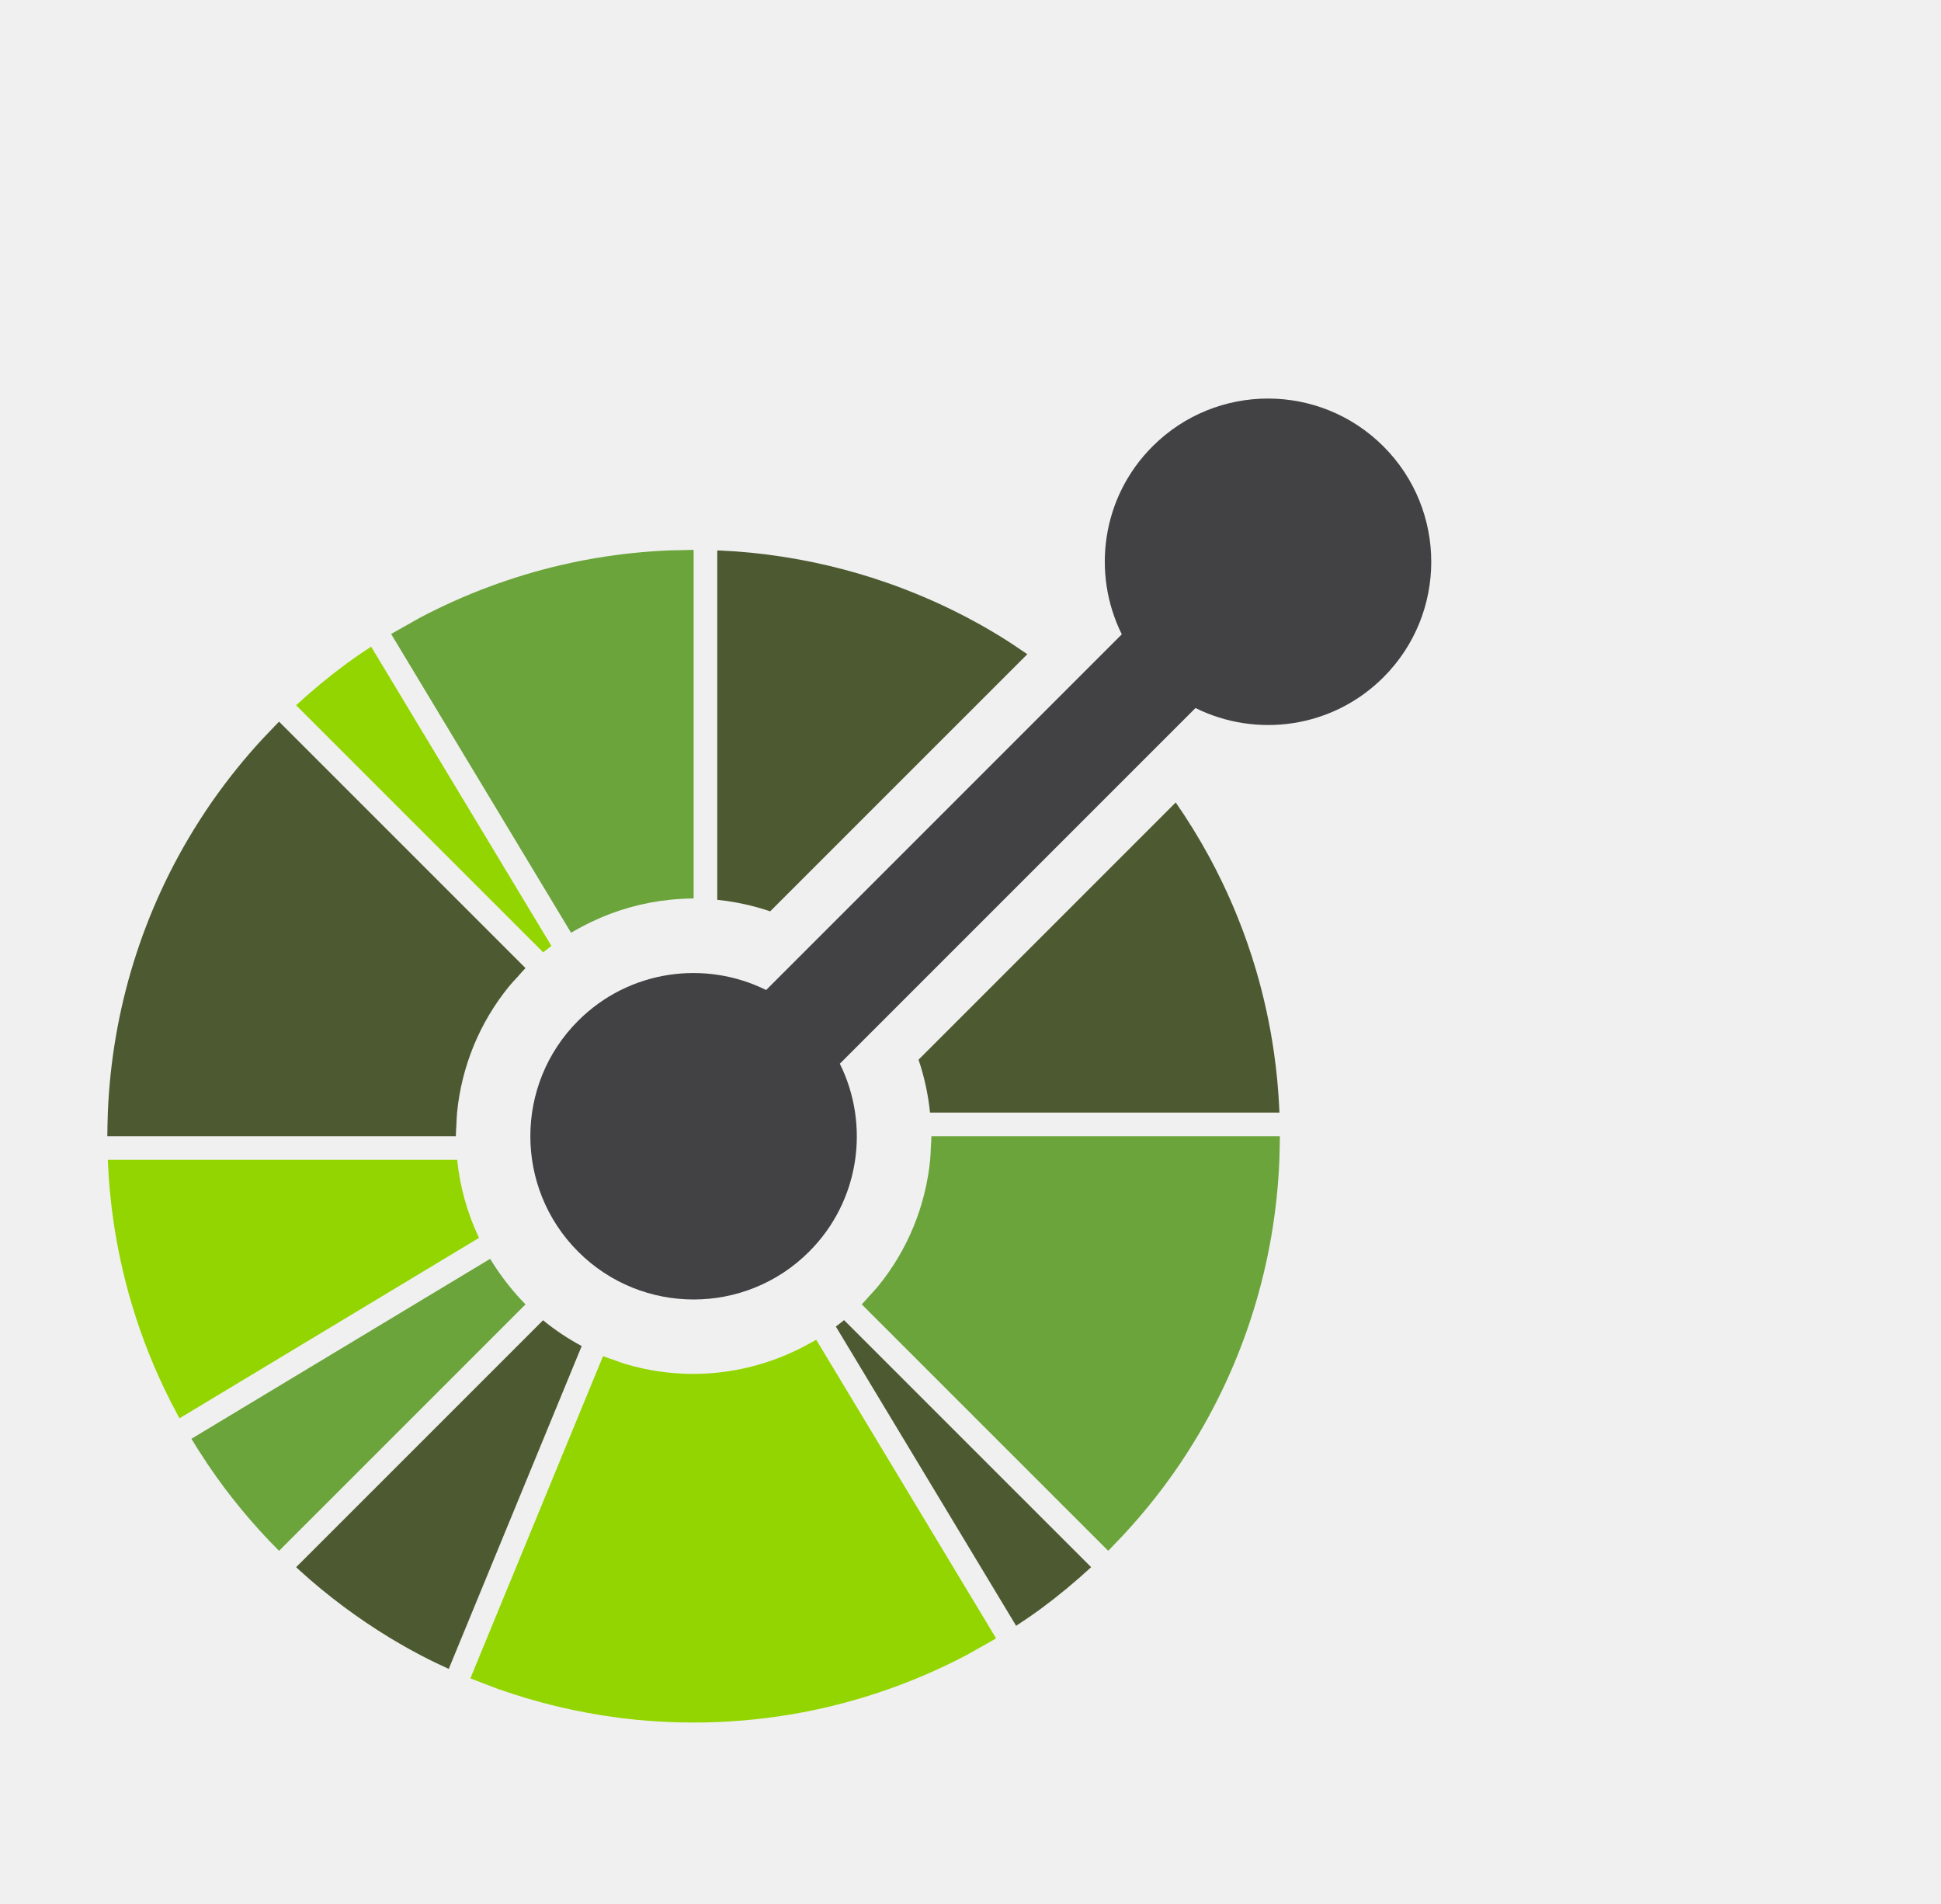
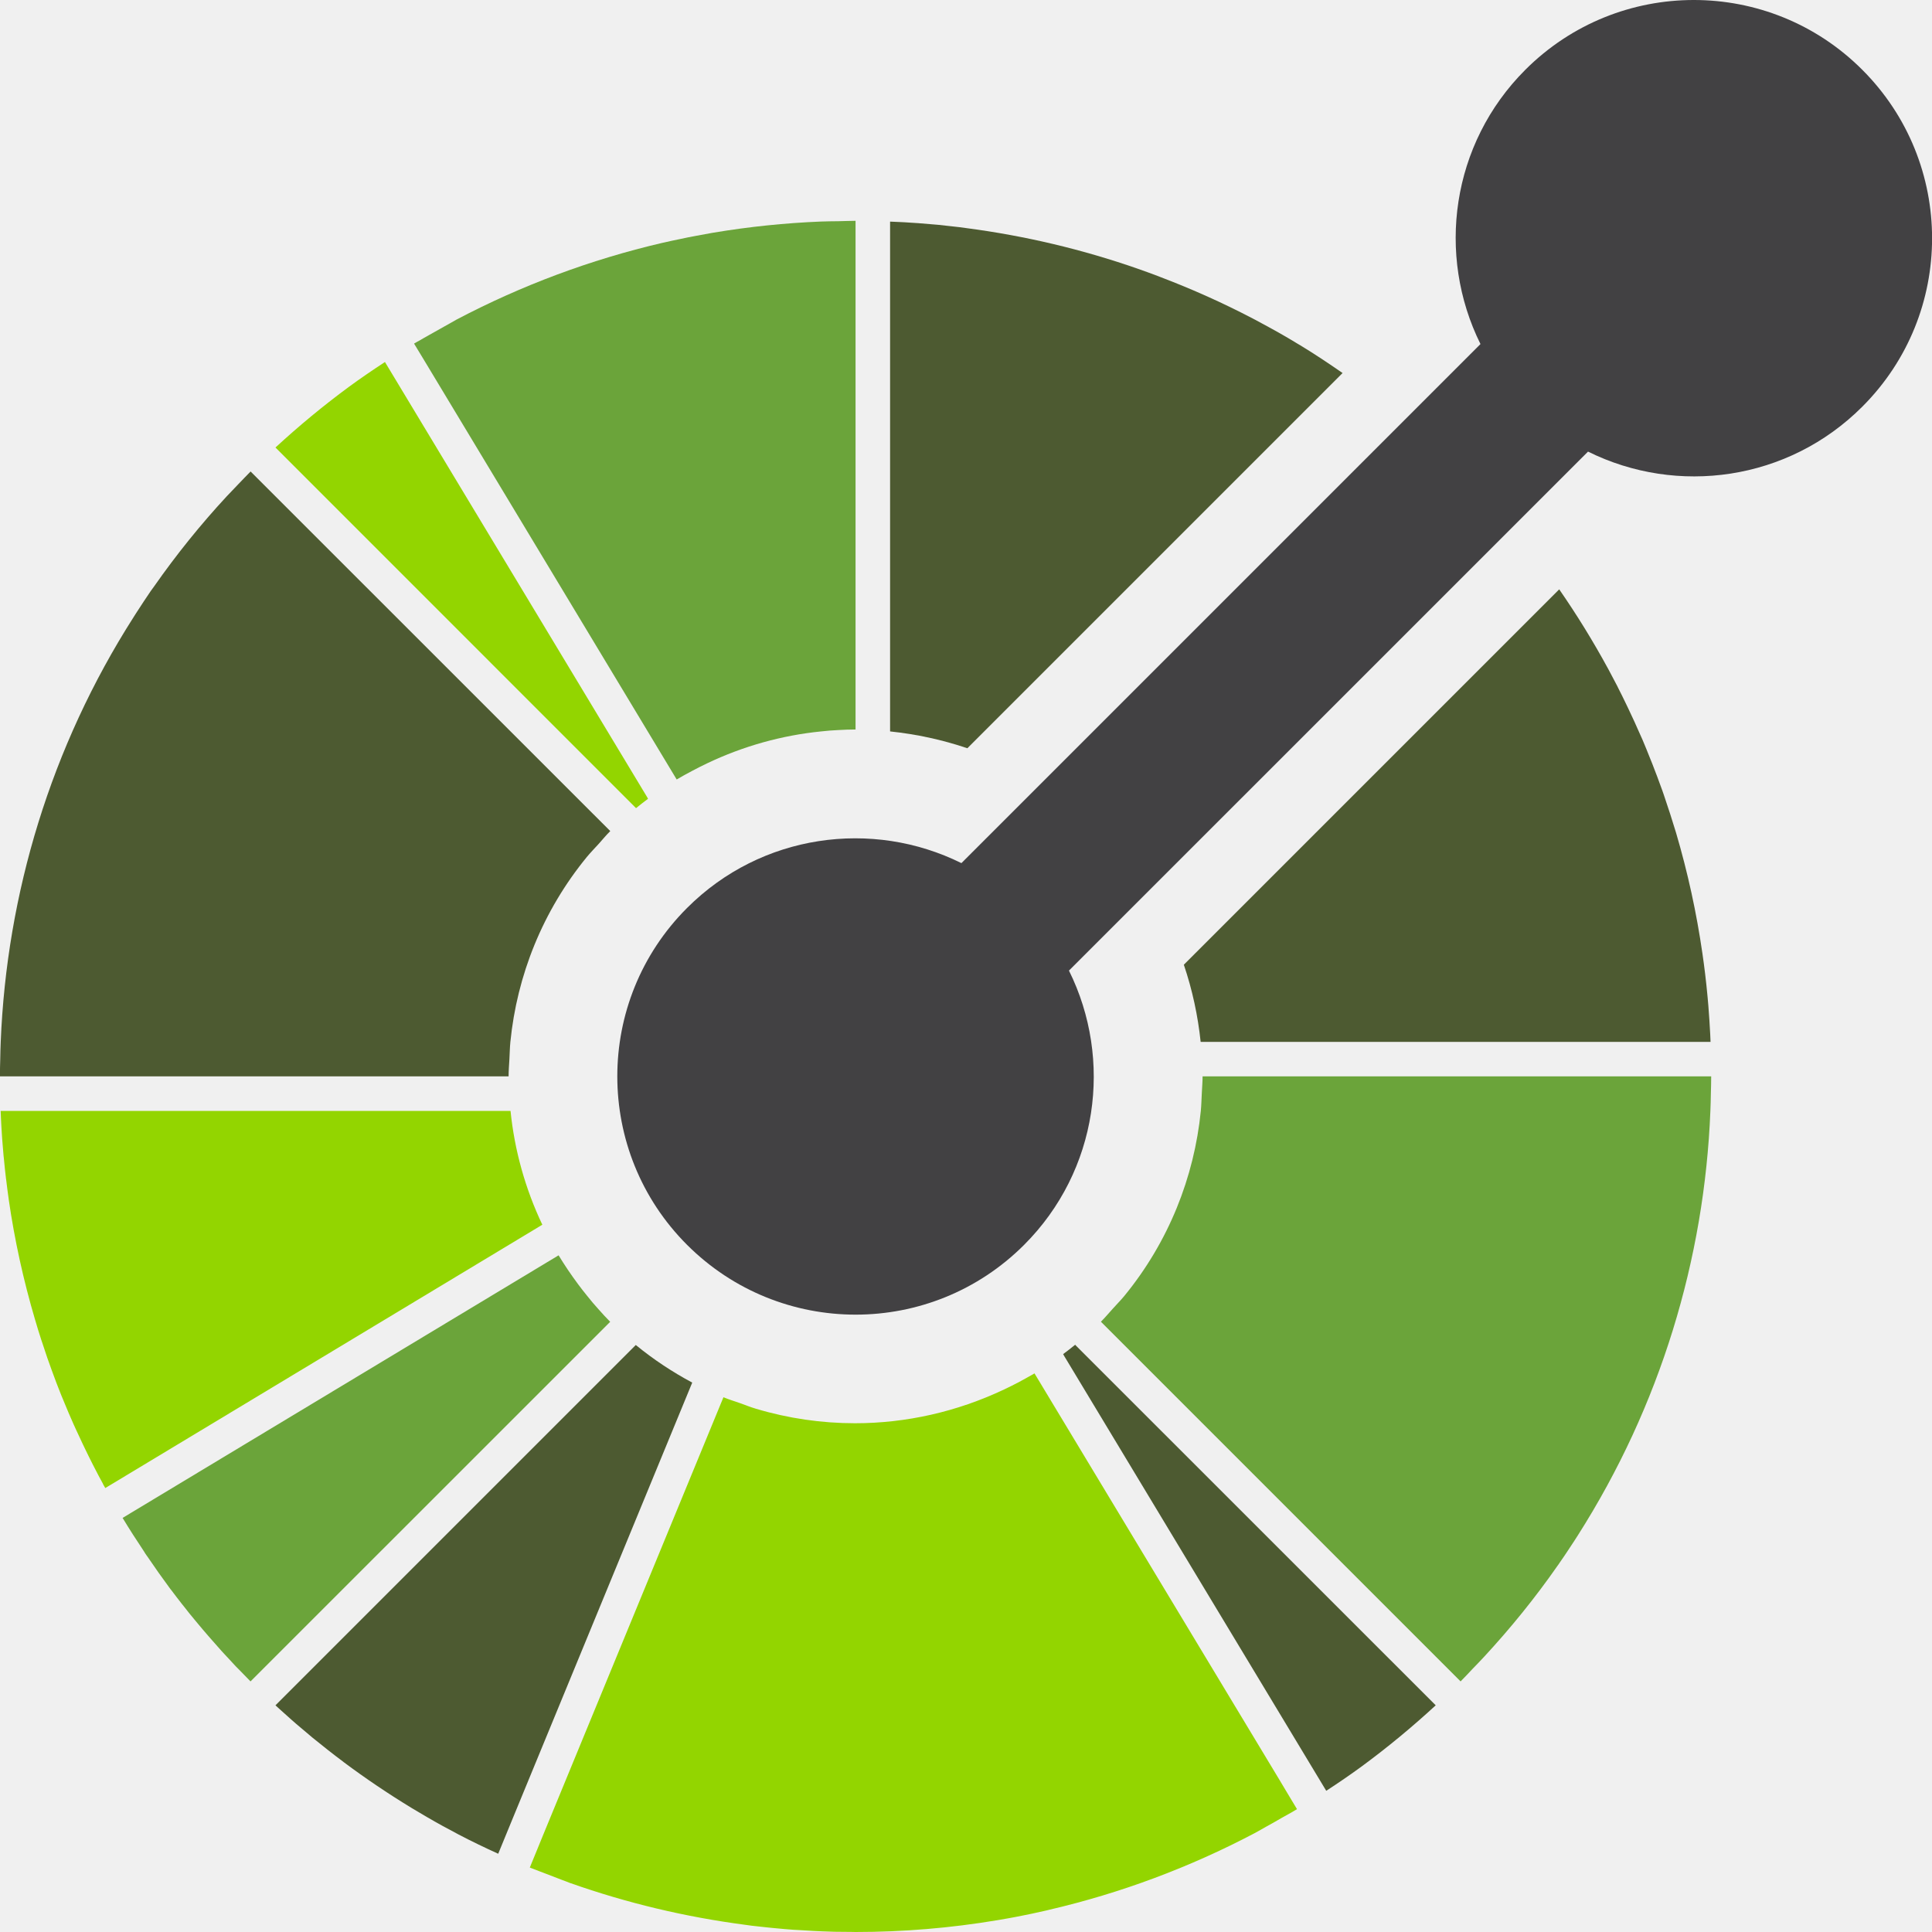
- <svg xmlns="http://www.w3.org/2000/svg" height="2452" viewBox="-48.583 -136.229 879.496 773.982" width="2500">
-   <path d="m158.57 344.93h-158.29c.03.78.05 1.55.09 2.32.06 1.49.17 2.97.26 4.46.04.64.07 1.28.12 1.91.12 1.72.27 3.44.43 5.15.04.39.07.78.11 1.15.18 1.91.39 3.82.61 5.71.01.18.03.37.06.55.25 2.04.51 4.09.81 6.12 0 .03 0 .06.01.08a266.05 266.05 0 0 0 8.18 37.4c.02.05.04.1.05.15.57 1.94 1.17 3.86 1.78 5.77.04.11.08.23.11.34s.07.22.11.34c.56 1.73 1.15 3.45 1.74 5.18.15.43.3.87.46 1.31.53 1.49 1.07 2.98 1.63 4.48.26.67.51 1.34.76 2.02.49 1.24.96 2.47 1.45 3.7.37.93.75 1.86 1.14 2.78.4.97.8 1.92 1.21 2.89.5 1.18 1.03 2.35 1.55 3.53.31.7.63 1.39.94 2.09.64 1.41 1.3 2.82 1.97 4.22.22.45.43.9.65 1.34.78 1.62 1.57 3.21 2.37 4.8.14.24.25.49.38.73.9 1.76 1.82 3.51 2.77 5.25.04.08.09.15.12.24.2.36.42.71.62 1.07l135.19-81.43.5-.3c-5.33-11.24-8.65-23.2-9.89-35.35z" fill="#93d500" />
-   <path d="m197.48 417.6-.38.38-111.5 111.49c.57.53 1.14 1.08 1.73 1.59 1.04.95 2.1 1.88 3.15 2.81.55.48 1.08.96 1.63 1.44 1.26 1.09 2.54 2.15 3.81 3.22.35.29.68.57 1.03.86a255.576 255.576 0 0 0 4.91 3.94c1.58 1.25 3.17 2.46 4.79 3.68.07.04.12.08.18.13a266.48 266.48 0 0 0 20.86 14.1c.24.16.49.3.74.46 1.37.81 2.73 1.62 4.11 2.42l2.52 1.44c.8.46 1.59.9 2.39 1.34 1.45.79 2.9 1.58 4.36 2.35.2.11.4.22.61.32 4.05 2.12 8.17 4.09 12.33 5.99l3.96-9.61 56.08-136.17.2-.5c-6.12-3.28-11.99-7.16-17.51-11.68z" fill="#4d5a31" />
-   <path d="m185.87 406.49a95.492 95.492 0 0 1 -3.48-4.1c-1-1.23-1.96-2.47-2.89-3.73-1.07-1.44-2.11-2.9-3.1-4.38-.99-1.49-1.97-2.99-2.89-4.51l-135.36 81.53c2.08 3.46 4.24 6.82 6.46 10.14.07.12.14.24.22.35.02.05.05.08.08.13.07.1.14.22.21.33.01.01.02.02.02.04.18.26.36.52.54.79.01.01.02.03.04.05s.01.01.01.02c2.35 3.47 4.77 6.89 7.26 10.23.05.07.11.14.16.21.06.07.11.14.16.21 1.09 1.43 2.17 2.86 3.29 4.28.15.19.29.37.45.55 1.14 1.47 2.31 2.92 3.5 4.35.28.34.57.68.85 1.03 1.07 1.28 2.14 2.55 3.23 3.81.47.54.95 1.09 1.43 1.62.93 1.06 1.85 2.12 2.8 3.16.52.57 1.06 1.15 1.59 1.72.24.27.48.52.73.79.69.75 1.38 1.5 2.08 2.24.28.29.58.58.86.88 1.23 1.28 2.48 2.57 3.74 3.83l111.67-111.65c-1.28-1.28-2.48-2.6-3.66-3.92z" fill="#6ba43a" />
-   <path d="m333.88 417.54c-1.23.99-2.47 1.96-3.73 2.89l.27.47 81.42 135.13c3.77-2.46 7.5-5 11.14-7.67 7.88-5.81 15.5-12.11 22.85-18.89l-111.51-111.49z" fill="#4d5a31" />
-   <path d="m400.01 557.14-2.76-4.59-76-126.13c-1.54.92-3.11 1.76-4.68 2.6-1.59.86-3.18 1.65-4.8 2.42-14.6 6.92-30.4 10.46-46.23 10.46-10.37 0-20.73-1.5-30.75-4.49-1.71-.51-3.38-1.18-5.06-1.78-1.69-.59-3.4-1.11-5.06-1.79l-56.04 136.08-2.19 5.33-1.88 4.57-.01.02c.14.06.29.11.43.17.16.06.31.11.46.18h.02c.04.02.08.03.11.04 1.32.55 2.65 1.01 3.98 1.53 1.67.65 3.33 1.31 5 1.92.86.31 1.7.67 2.55.97h.01a267.42 267.42 0 0 0 54.19 12.97c.73.09 1.44.19 2.17.29.75.09 1.51.16 2.27.25 1.42.16 2.84.32 4.27.46l1.06.09c1.75.17 3.5.32 5.24.44.6.05 1.2.07 1.79.12 1.53.1 3.06.19 4.59.26.94.06 1.88.08 2.82.12 1.22.04 2.43.09 3.65.13 1.75.04 3.52.05 5.28.06.42 0 .83.01 1.25.02 14.75 0 29.5-1.23 44.09-3.68.24-.04.49-.08.74-.11 1.54-.27 3.08-.56 4.62-.84.88-.17 1.77-.34 2.63-.51.9-.19 1.81-.37 2.71-.57 1.5-.31 3-.64 4.51-.99.27-.06.54-.11.81-.19 22.18-5.16 43.6-13.16 63.72-23.75v-.01c1.32-.69 2.61-1.48 3.92-2.2 1.56-.85 3.11-1.74 4.67-2.63 1.07-.61 2.16-1.18 3.23-1.82.01-.01.02-.02.03-.02h.01c.02-.01.03-.02.05-.03l.02-.02-.2-.33.2.33c.01 0 .02-.01.03-.01.02-.01.03-.02.05-.03.06-.04.12-.07.18-.11.34-.21.69-.41 1.04-.62zm-202.47-306.22c1.23-1 2.48-1.96 3.73-2.9l-.27-.46-81.42-135.14c-3.78 2.47-7.51 5.02-11.16 7.69-7.87 5.8-15.5 12.09-22.83 18.86l111.51 111.5z" fill="#93d500" />
-   <path d="m77.86 146.4c-1.27 1.27-2.47 2.58-3.71 3.86-1.23 1.29-2.49 2.57-3.7 3.87a266.156 266.156 0 0 0 -22.56 27.96c-.33.45-.65.93-.98 1.39-.76 1.12-1.52 2.23-2.26 3.35-.78 1.16-1.55 2.34-2.3 3.51-.28.43-.56.87-.83 1.3-25.65 40.23-39.39 85.86-41.24 131.87-.07 1.79-.11 3.58-.15 5.36-.03 1.78-.09 3.57-.09 5.35h157.93c0-1.78.16-3.56.26-5.35.09-1.79.11-3.58.29-5.36 2.04-20.56 9.98-40.64 23.82-57.5 1.12-1.37 2.39-2.66 3.6-3.98 1.19-1.33 2.31-2.7 3.59-3.98zm325.85-39.2c-.21-.13-.44-.26-.65-.39-1.39-.85-2.79-1.67-4.2-2.49-.81-.47-1.63-.93-2.44-1.39-.83-.46-1.64-.92-2.47-1.37a901.4 901.4 0 0 0 -4.29-2.32c-.23-.11-.45-.23-.68-.35-9.26-4.84-18.77-9.1-28.48-12.8-.25-.1-.5-.2-.75-.29-2.12-.79-4.24-1.58-6.38-2.32a267.084 267.084 0 0 0 -53.21-12.63l-2.22-.3c-.75-.09-1.49-.16-2.23-.24-1.43-.17-2.85-.33-4.29-.47-.39-.04-.79-.06-1.2-.11-1.69-.15-3.4-.3-5.1-.43l-1.99-.12c-1.45-.09-2.93-.2-4.38-.26-.78-.04-1.56-.07-2.33-.09v158.29c8.12.84 16.17 2.57 23.98 5.22l116.51-116.49c-4.33-3-8.7-5.92-13.2-8.65z" fill="#4d5a31" />
-   <path d="m260.36 68.7c-1.79.04-3.58.04-5.36.11-11.17.45-22.32 1.59-33.38 3.45-.24.04-.48.08-.73.12-1.55.27-3.09.55-4.63.84-.87.17-1.75.33-2.63.5-.91.18-1.81.37-2.72.57-1.5.31-3 .64-4.49.99-.28.05-.55.12-.82.18a267.465 267.465 0 0 0 -63.73 23.76c-1.31.7-2.59 1.49-3.9 2.2-1.56.86-3.12 1.74-4.67 2.63-1.15.67-2.32 1.28-3.47 1.96-.01.01-.03.02-.04.02-.08.05-.16.1-.24.14-.3.19-.61.34-.91.52l.01.02 2.77 4.59 78.75 130.73c1.54-.92 3.11-1.77 4.68-2.61 1.58-.85 3.18-1.65 4.79-2.41a107.25 107.25 0 0 1 35.36-9.91c1.78-.18 3.56-.33 5.35-.42 1.78-.09 3.57-.18 5.36-.18v-157.91c-1.79 0-3.57.08-5.35.11z" fill="#6ba43a" />
-   <path d="m531.05 321.17c-.08-1.42-.16-2.83-.26-4.26a75.4 75.4 0 0 0 -.14-2.12c-.11-1.67-.25-3.34-.41-5.01-.03-.43-.07-.86-.11-1.29-.18-1.87-.38-3.73-.6-5.59-.02-.15-.03-.3-.05-.45l-.03-.21c-.24-2.01-.51-4.02-.79-6.02l-.03-.19a266.454 266.454 0 0 0 -8.16-37.33c-.03-.09-.05-.16-.08-.24-.57-1.91-1.16-3.8-1.75-5.69-.09-.25-.17-.5-.25-.75-.56-1.71-1.13-3.41-1.72-5.11l-.48-1.38c-.52-1.47-1.06-2.94-1.6-4.41-.27-.7-.53-1.4-.81-2.09-.46-1.22-.93-2.43-1.42-3.63-.38-.97-.77-1.92-1.16-2.86-.39-.95-.79-1.88-1.18-2.82-.52-1.2-1.05-2.4-1.58-3.59-.3-.67-.6-1.35-.91-2.03-.65-1.42-1.32-2.85-1.99-4.27-.21-.42-.42-.86-.63-1.29-.78-1.62-1.58-3.25-2.4-4.85-.11-.22-.23-.45-.34-.67-.91-1.77-1.85-3.55-2.79-5.3-.04-.06-.07-.13-.11-.19a266.99 266.99 0 0 0 -15.11-24.52l-116.54 116.54c2.65 7.81 4.37 15.86 5.21 23.97h158.32c-.04-.79-.06-1.58-.1-2.35z" fill="#4d5a31" />
-   <path d="m373.45 334.22c0 1.79-.17 3.57-.26 5.36s-.12 3.58-.3 5.35c-2.04 20.57-9.97 40.65-23.81 57.52-1.12 1.37-2.39 2.65-3.6 3.98-1.2 1.32-2.31 2.69-3.59 3.97l111.67 111.65c1.27-1.27 2.46-2.58 3.7-3.87s2.5-2.56 3.7-3.87c8.26-8.95 15.82-18.31 22.62-28.04.28-.39.53-.77.8-1.15.83-1.19 1.63-2.4 2.45-3.6.71-1.08 1.42-2.15 2.11-3.24.35-.52.69-1.06 1.02-1.58 25.61-40.21 39.32-85.79 41.16-131.77.07-1.78.11-3.57.14-5.36.04-1.78.09-3.56.09-5.35z" fill="#6ba43a" />
-   <path d="m578.27 21.69c-28.89-28.89-75.73-28.89-104.62 0-23.05 23.04-27.66 57.49-13.93 85.15l-161.16 161.15c-27.66-13.72-62.12-9.12-85.17 13.92-28.89 28.89-28.88 75.73 0 104.62 28.9 28.89 75.75 28.88 104.64 0 23.05-23.05 27.65-57.5 13.92-85.16l161.16-161.14c27.67 13.72 62.11 9.12 85.16-13.93 28.89-28.88 28.89-75.72 0-104.61z" fill="#424143" />
+ <svg xmlns="http://www.w3.org/2000/svg" width="auto" height="auto" viewBox="0 0 24 24" fill="none">
+   <g clip-path="url(#clip0_817_123584)">
+     <path d="M6.342 13.8H0.008C0.01 13.831 0.01 13.862 0.012 13.893C0.014 13.953 0.019 14.012 0.022 14.071C0.024 14.097 0.025 14.123 0.027 14.148C0.032 14.217 0.038 14.285 0.044 14.354C0.046 14.369 0.047 14.385 0.049 14.4C0.056 14.476 0.064 14.553 0.073 14.628C0.074 14.636 0.074 14.643 0.076 14.65C0.086 14.732 0.096 14.814 0.108 14.895C0.108 14.896 0.108 14.898 0.108 14.898C0.181 15.404 0.291 15.905 0.436 16.395C0.436 16.397 0.437 16.399 0.438 16.401C0.46 16.478 0.484 16.555 0.509 16.632C0.51 16.636 0.512 16.641 0.513 16.645C0.514 16.65 0.516 16.654 0.518 16.659C0.54 16.728 0.564 16.797 0.587 16.866C0.593 16.883 0.599 16.901 0.606 16.919C0.627 16.978 0.648 17.038 0.671 17.098C0.681 17.125 0.691 17.151 0.701 17.179C0.721 17.228 0.74 17.277 0.759 17.327C0.774 17.364 0.789 17.401 0.805 17.438C0.821 17.477 0.837 17.515 0.853 17.553C0.873 17.601 0.895 17.648 0.915 17.695C0.928 17.723 0.941 17.75 0.953 17.778C0.979 17.835 1.005 17.891 1.032 17.947C1.041 17.965 1.049 17.983 1.058 18.001C1.089 18.066 1.121 18.129 1.153 18.193C1.158 18.202 1.163 18.212 1.168 18.222C1.204 18.293 1.241 18.363 1.279 18.432C1.28 18.435 1.282 18.438 1.283 18.442C1.291 18.456 1.3 18.47 1.308 18.485L6.717 15.226L6.737 15.214C6.524 14.765 6.391 14.286 6.342 13.8Z" fill="#93D500" />
+     <path d="M7.898 16.708L7.883 16.723L3.422 21.184C3.445 21.205 3.467 21.227 3.491 21.247C3.533 21.285 3.575 21.323 3.617 21.36C3.639 21.379 3.66 21.398 3.682 21.417C3.733 21.461 3.784 21.503 3.835 21.546C3.849 21.558 3.862 21.569 3.876 21.581C3.941 21.634 4.006 21.686 4.072 21.738C4.136 21.788 4.199 21.837 4.264 21.885C4.267 21.887 4.269 21.889 4.271 21.891C4.54 22.092 4.819 22.28 5.106 22.455C5.116 22.461 5.126 22.467 5.136 22.473C5.19 22.506 5.245 22.538 5.3 22.57L5.401 22.628C5.433 22.646 5.464 22.664 5.496 22.681C5.554 22.713 5.612 22.744 5.671 22.775C5.679 22.78 5.687 22.784 5.695 22.788C5.857 22.873 6.022 22.952 6.189 23.028L6.347 22.643L8.591 17.195L8.599 17.175C8.354 17.044 8.119 16.889 7.898 16.708Z" fill="#4D5A31" />
+     <path d="M7.434 16.263C7.386 16.21 7.339 16.155 7.295 16.099C7.255 16.05 7.216 16 7.179 15.95C7.136 15.892 7.095 15.834 7.055 15.775C7.015 15.715 6.976 15.655 6.939 15.594L1.523 18.856C1.607 18.995 1.693 19.129 1.782 19.262C1.785 19.267 1.788 19.271 1.791 19.276C1.792 19.278 1.793 19.279 1.794 19.281C1.797 19.285 1.8 19.29 1.802 19.294C1.803 19.295 1.803 19.295 1.803 19.296C1.81 19.306 1.818 19.317 1.825 19.328C1.825 19.328 1.826 19.329 1.826 19.329C1.827 19.33 1.827 19.33 1.827 19.33C1.921 19.469 2.018 19.606 2.117 19.74C2.119 19.742 2.122 19.745 2.124 19.748C2.126 19.751 2.128 19.754 2.13 19.756C2.174 19.814 2.217 19.871 2.262 19.928C2.268 19.935 2.273 19.942 2.28 19.95C2.325 20.009 2.372 20.067 2.42 20.124C2.431 20.137 2.442 20.151 2.454 20.165C2.497 20.216 2.539 20.267 2.583 20.317C2.602 20.339 2.621 20.361 2.64 20.382C2.677 20.425 2.714 20.467 2.752 20.509C2.773 20.532 2.795 20.555 2.816 20.578C2.825 20.588 2.835 20.598 2.845 20.609C2.873 20.639 2.9 20.669 2.928 20.699C2.939 20.71 2.951 20.722 2.963 20.734C3.012 20.785 3.062 20.837 3.112 20.887L7.58 16.42C7.529 16.369 7.481 16.316 7.434 16.263Z" fill="#6BA43A" />
+     <path d="M13.356 16.705C13.307 16.745 13.257 16.784 13.207 16.821L13.217 16.84L16.475 22.246C16.626 22.148 16.775 22.046 16.921 21.939C17.236 21.707 17.541 21.455 17.835 21.184L13.373 16.723L13.356 16.705Z" fill="#4D5A31" />
+     <path d="M16.002 22.291L15.892 22.107L12.851 17.061C12.789 17.097 12.726 17.131 12.664 17.165C12.6 17.199 12.536 17.231 12.472 17.261C11.887 17.538 11.255 17.68 10.622 17.68C10.207 17.68 9.792 17.62 9.391 17.5C9.323 17.48 9.256 17.453 9.189 17.429C9.121 17.405 9.053 17.385 8.987 17.357L6.744 22.802L6.657 23.015L6.582 23.198L6.581 23.199C6.587 23.201 6.593 23.203 6.598 23.206C6.605 23.208 6.611 23.21 6.617 23.213H6.618C6.619 23.214 6.621 23.214 6.622 23.215C6.675 23.237 6.728 23.255 6.781 23.276C6.848 23.302 6.914 23.328 6.981 23.353C7.016 23.365 7.049 23.379 7.083 23.392H7.084C7.786 23.64 8.513 23.813 9.252 23.91C9.281 23.914 9.309 23.918 9.339 23.922C9.369 23.926 9.399 23.928 9.43 23.932C9.486 23.938 9.543 23.945 9.6 23.95L9.643 23.954C9.713 23.961 9.783 23.967 9.852 23.972C9.876 23.974 9.9 23.974 9.924 23.976C9.985 23.98 10.046 23.984 10.108 23.987C10.145 23.989 10.183 23.99 10.22 23.992C10.269 23.993 10.318 23.995 10.367 23.997C10.437 23.998 10.507 23.999 10.578 23.999C10.595 23.999 10.611 24 10.628 24C11.218 24 11.808 23.951 12.392 23.853C12.402 23.851 12.412 23.85 12.421 23.848C12.483 23.838 12.545 23.826 12.606 23.815C12.642 23.808 12.677 23.801 12.712 23.794C12.748 23.787 12.784 23.78 12.82 23.772C12.88 23.759 12.94 23.746 13.001 23.732C13.011 23.73 13.022 23.727 13.033 23.724C13.92 23.518 14.777 23.198 15.582 22.774V22.774C15.635 22.746 15.687 22.715 15.739 22.686C15.802 22.652 15.864 22.616 15.926 22.58C15.969 22.556 16.012 22.533 16.055 22.508C16.056 22.507 16.056 22.507 16.056 22.507H16.057C16.058 22.506 16.058 22.506 16.059 22.506L16.06 22.505L16.052 22.492L16.06 22.505C16.06 22.505 16.061 22.504 16.061 22.504C16.062 22.504 16.062 22.504 16.063 22.503C16.065 22.502 16.068 22.5 16.07 22.499C16.084 22.49 16.098 22.482 16.112 22.474L16.002 22.291ZM7.901 10.039C7.95 9.999 8 9.96 8.05 9.923L8.04 9.904L4.782 4.497C4.631 4.596 4.481 4.698 4.335 4.805C4.02 5.037 3.715 5.289 3.422 5.559L7.883 10.021L7.901 10.039Z" fill="#93D500" />
+     <path d="M3.113 5.857C3.062 5.908 3.014 5.96 2.964 6.011C2.915 6.063 2.865 6.114 2.816 6.166C2.49 6.518 2.189 6.892 1.914 7.285C1.9 7.303 1.888 7.322 1.874 7.34C1.844 7.385 1.814 7.43 1.784 7.474C1.753 7.521 1.722 7.568 1.692 7.615C1.681 7.632 1.669 7.65 1.659 7.667C0.632 9.276 0.083 11.102 0.009 12.943C0.006 13.015 0.004 13.086 0.003 13.158C0.001 13.229 -0.001 13.3 -0.001 13.371H6.318C6.318 13.3 6.324 13.229 6.328 13.158C6.332 13.086 6.333 13.014 6.34 12.943C6.422 12.12 6.739 11.317 7.293 10.642C7.338 10.588 7.389 10.536 7.437 10.483C7.485 10.43 7.529 10.375 7.581 10.324L3.113 5.857ZM16.15 4.288C16.142 4.283 16.133 4.278 16.124 4.273C16.069 4.239 16.013 4.206 15.956 4.173C15.924 4.154 15.891 4.136 15.858 4.117C15.825 4.099 15.793 4.081 15.76 4.063C15.703 4.032 15.645 4.001 15.588 3.97C15.579 3.965 15.57 3.961 15.561 3.956C15.19 3.762 14.81 3.592 14.421 3.444C14.411 3.44 14.401 3.436 14.391 3.432C14.306 3.4 14.222 3.369 14.136 3.339C13.446 3.098 12.732 2.929 12.007 2.834L11.918 2.822C11.888 2.818 11.859 2.815 11.829 2.812C11.772 2.805 11.715 2.799 11.657 2.793C11.642 2.792 11.626 2.791 11.609 2.789C11.542 2.783 11.473 2.777 11.405 2.772L11.326 2.767C11.268 2.763 11.209 2.759 11.15 2.757C11.119 2.755 11.088 2.754 11.057 2.753V9.086C11.382 9.12 11.704 9.189 12.017 9.295L16.678 4.634C16.505 4.514 16.33 4.397 16.15 4.288Z" fill="#4D5A31" />
+     <path d="M10.414 2.748C10.343 2.749 10.271 2.749 10.2 2.752C9.753 2.77 9.307 2.816 8.864 2.89C8.855 2.892 8.845 2.894 8.835 2.895C8.773 2.906 8.711 2.917 8.65 2.929C8.615 2.936 8.58 2.942 8.545 2.949C8.508 2.956 8.472 2.964 8.436 2.972C8.376 2.984 8.316 2.997 8.256 3.011C8.245 3.013 8.234 3.016 8.223 3.018C7.336 3.225 6.479 3.545 5.673 3.969C5.621 3.997 5.57 4.029 5.517 4.057C5.455 4.091 5.393 4.127 5.33 4.162C5.284 4.189 5.238 4.213 5.192 4.241C5.191 4.241 5.19 4.241 5.19 4.241C5.187 4.243 5.184 4.245 5.18 4.247C5.168 4.255 5.156 4.261 5.144 4.268L5.144 4.269L5.255 4.452L8.406 9.683C8.468 9.646 8.531 9.612 8.593 9.579C8.657 9.545 8.721 9.512 8.785 9.482C9.23 9.27 9.709 9.135 10.2 9.086C10.271 9.078 10.342 9.072 10.414 9.069C10.485 9.065 10.557 9.062 10.628 9.062V2.743C10.557 2.743 10.486 2.747 10.414 2.748Z" fill="#6BA43A" />
+     <path d="M21.245 12.849C21.242 12.793 21.239 12.736 21.235 12.679C21.233 12.651 21.231 12.622 21.229 12.594C21.225 12.527 21.219 12.46 21.213 12.394C21.211 12.376 21.21 12.359 21.208 12.342C21.201 12.267 21.193 12.193 21.184 12.118C21.183 12.112 21.183 12.106 21.182 12.1L21.181 12.092C21.171 12.011 21.161 11.931 21.149 11.851L21.148 11.844C21.075 11.338 20.966 10.839 20.822 10.35C20.82 10.346 20.82 10.344 20.819 10.34C20.796 10.264 20.772 10.188 20.748 10.113C20.745 10.103 20.742 10.093 20.738 10.083C20.716 10.014 20.693 9.946 20.67 9.878L20.651 9.823C20.63 9.764 20.608 9.705 20.586 9.646C20.576 9.618 20.565 9.59 20.554 9.563C20.536 9.514 20.517 9.466 20.497 9.418C20.482 9.379 20.466 9.341 20.451 9.303C20.435 9.265 20.419 9.228 20.404 9.19C20.383 9.142 20.362 9.094 20.34 9.047C20.328 9.02 20.316 8.993 20.304 8.966C20.278 8.909 20.251 8.851 20.224 8.795C20.216 8.778 20.207 8.76 20.199 8.743C20.168 8.678 20.136 8.613 20.103 8.549C20.099 8.54 20.094 8.531 20.09 8.522C20.053 8.451 20.015 8.38 19.978 8.31C19.976 8.308 19.975 8.305 19.974 8.303C19.79 7.965 19.588 7.637 19.369 7.321L14.706 11.984C14.812 12.297 14.881 12.619 14.915 12.943H21.249C21.247 12.912 21.247 12.88 21.245 12.849Z" fill="#4D5A31" />
+     <path d="M14.939 13.371C14.939 13.443 14.932 13.514 14.929 13.586C14.925 13.658 14.924 13.729 14.917 13.8C14.835 14.623 14.518 15.427 13.964 16.102C13.919 16.156 13.868 16.207 13.82 16.261C13.772 16.314 13.727 16.368 13.676 16.419L18.144 20.887C18.195 20.836 18.243 20.784 18.292 20.732C18.342 20.68 18.392 20.63 18.44 20.577C18.771 20.219 19.073 19.845 19.345 19.455C19.357 19.44 19.367 19.424 19.377 19.409C19.411 19.361 19.443 19.313 19.475 19.265C19.504 19.222 19.532 19.179 19.56 19.136C19.574 19.115 19.587 19.093 19.601 19.072C20.625 17.463 21.174 15.64 21.247 13.8C21.25 13.729 21.252 13.657 21.253 13.586C21.255 13.514 21.257 13.443 21.257 13.371H14.939Z" fill="#6BA43A" />
+     <path d="M23.134 0.867C21.979 -0.289 20.104 -0.289 18.948 0.867C18.026 1.789 17.842 3.167 18.391 4.274L11.943 10.722C10.836 10.173 9.457 10.357 8.535 11.279C7.379 12.434 7.38 14.309 8.535 15.464C9.692 16.62 11.566 16.62 12.722 15.464C13.644 14.542 13.828 13.164 13.279 12.057L19.727 5.61C20.834 6.159 22.212 5.975 23.134 5.052C24.29 3.897 24.29 2.023 23.134 0.867Z" fill="#424143" />
+   </g>
+   <defs>
+     <clipPath id="clip0_817_123584">
+       <rect width="24" height="24" fill="white" />
+     </clipPath>
+   </defs>
</svg>
